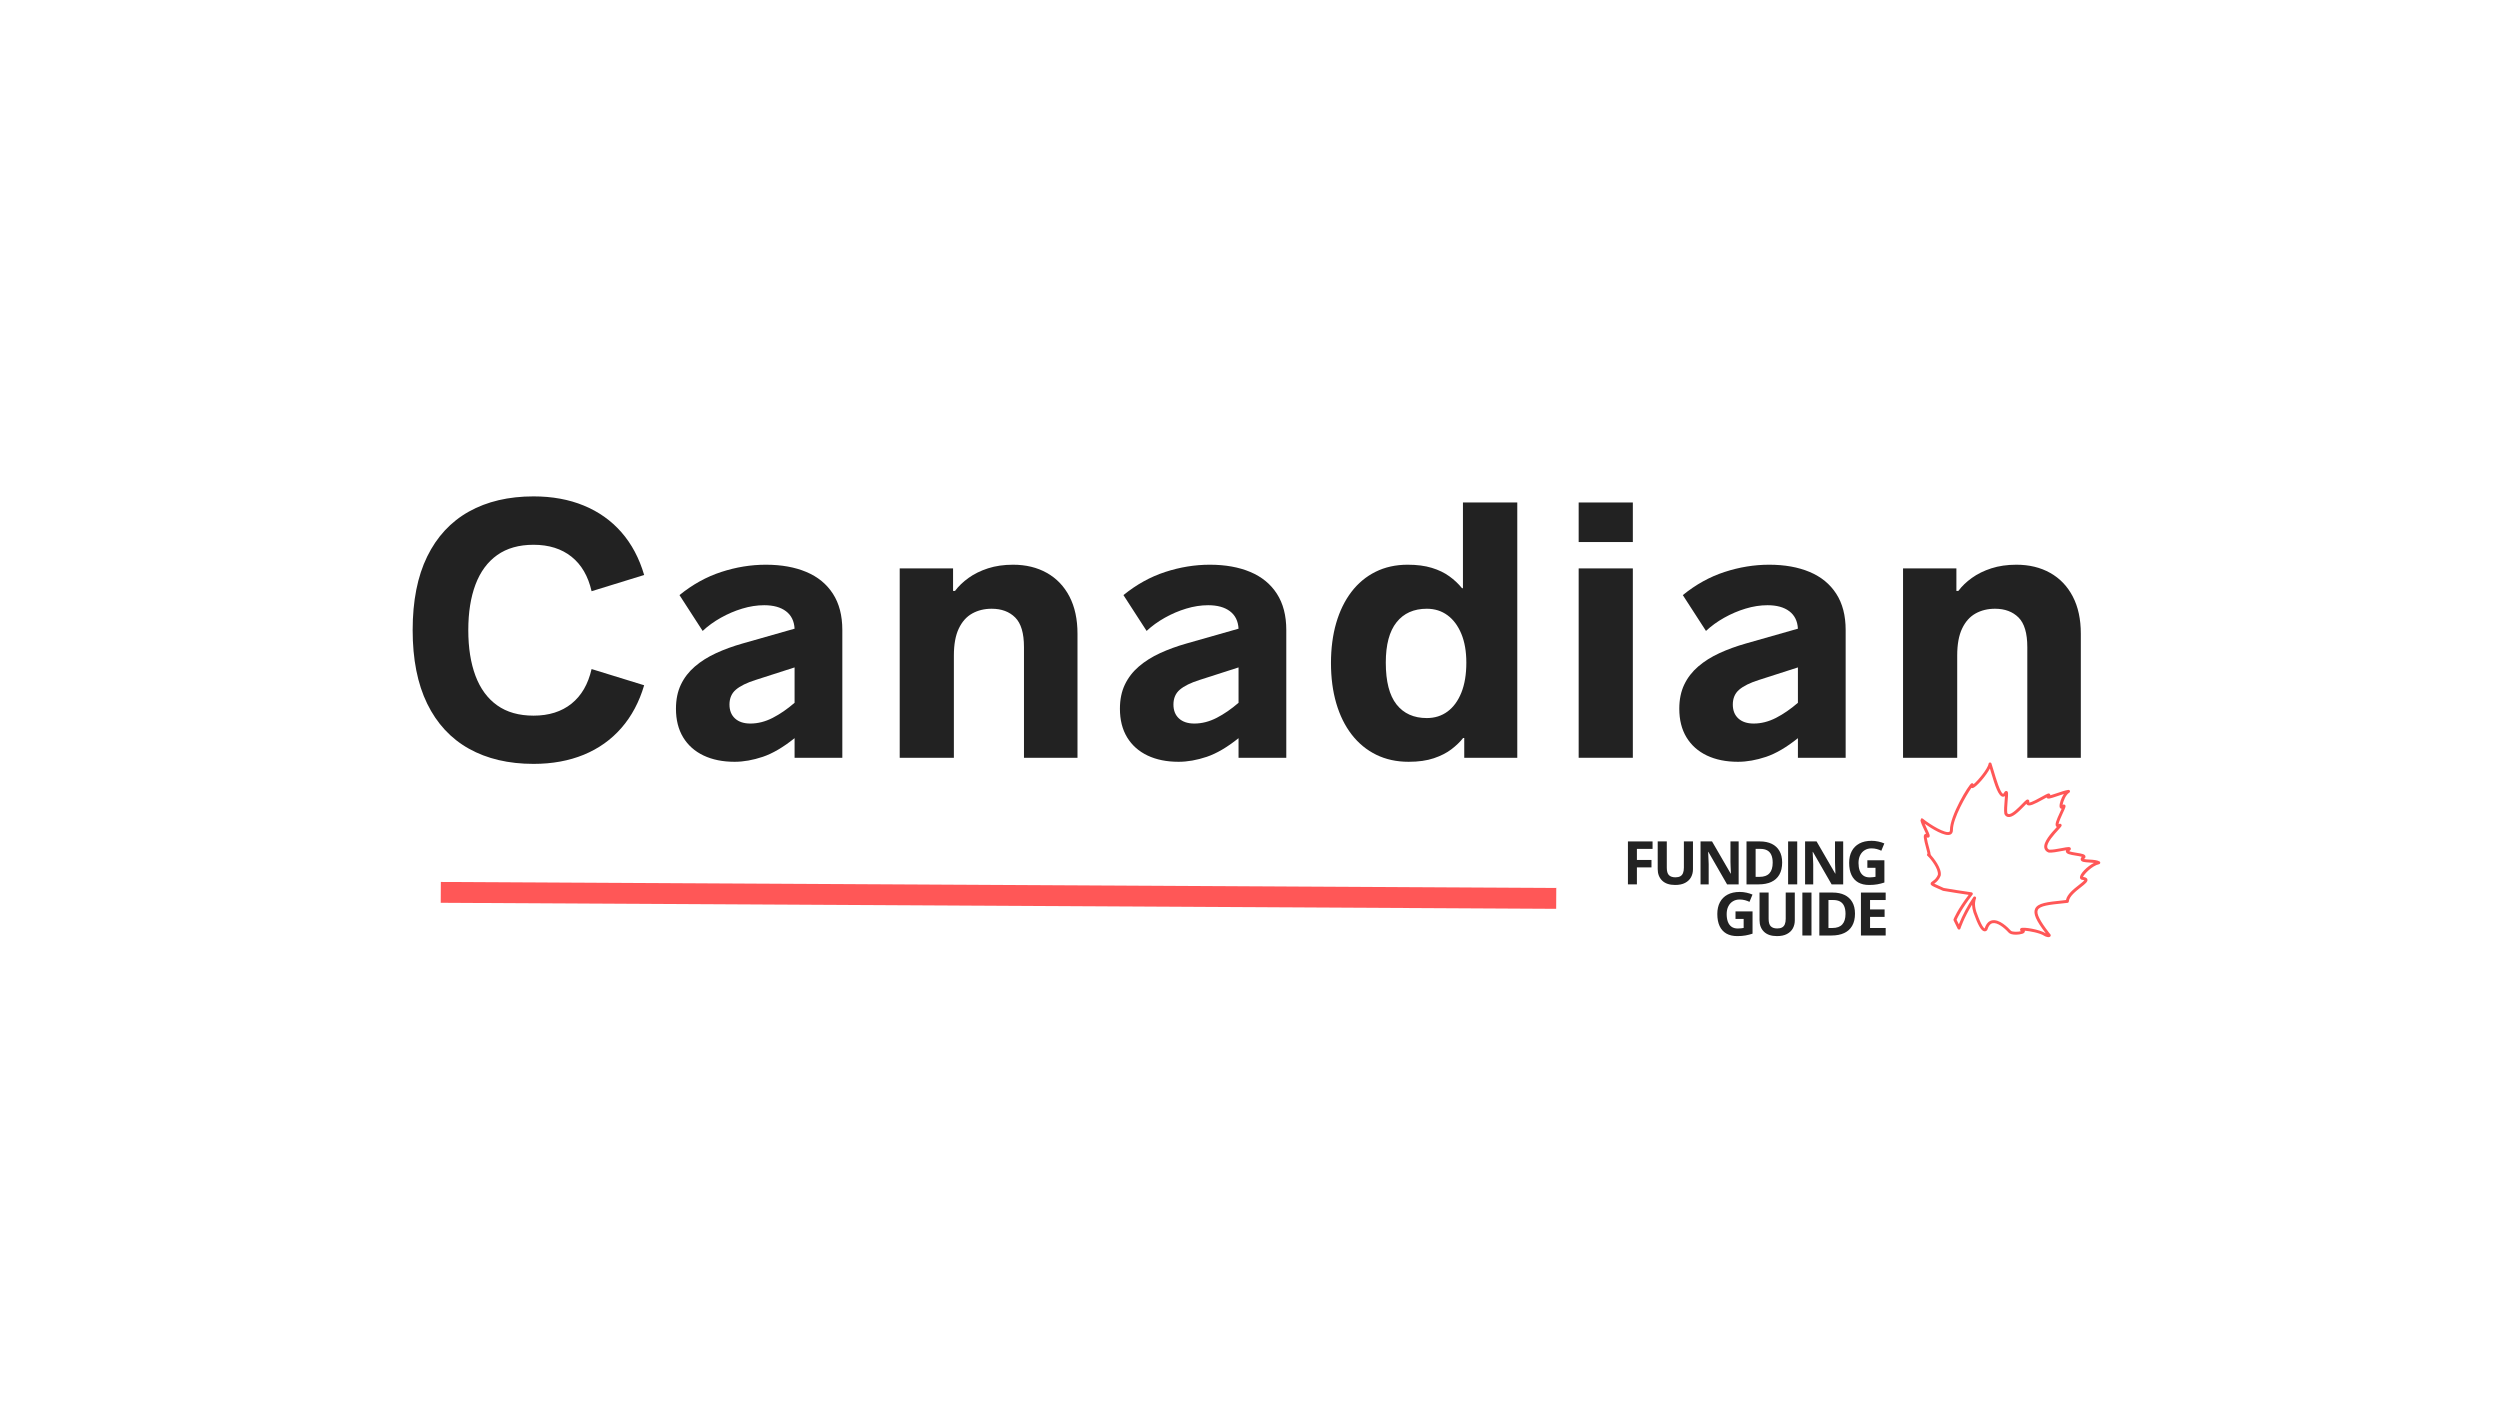
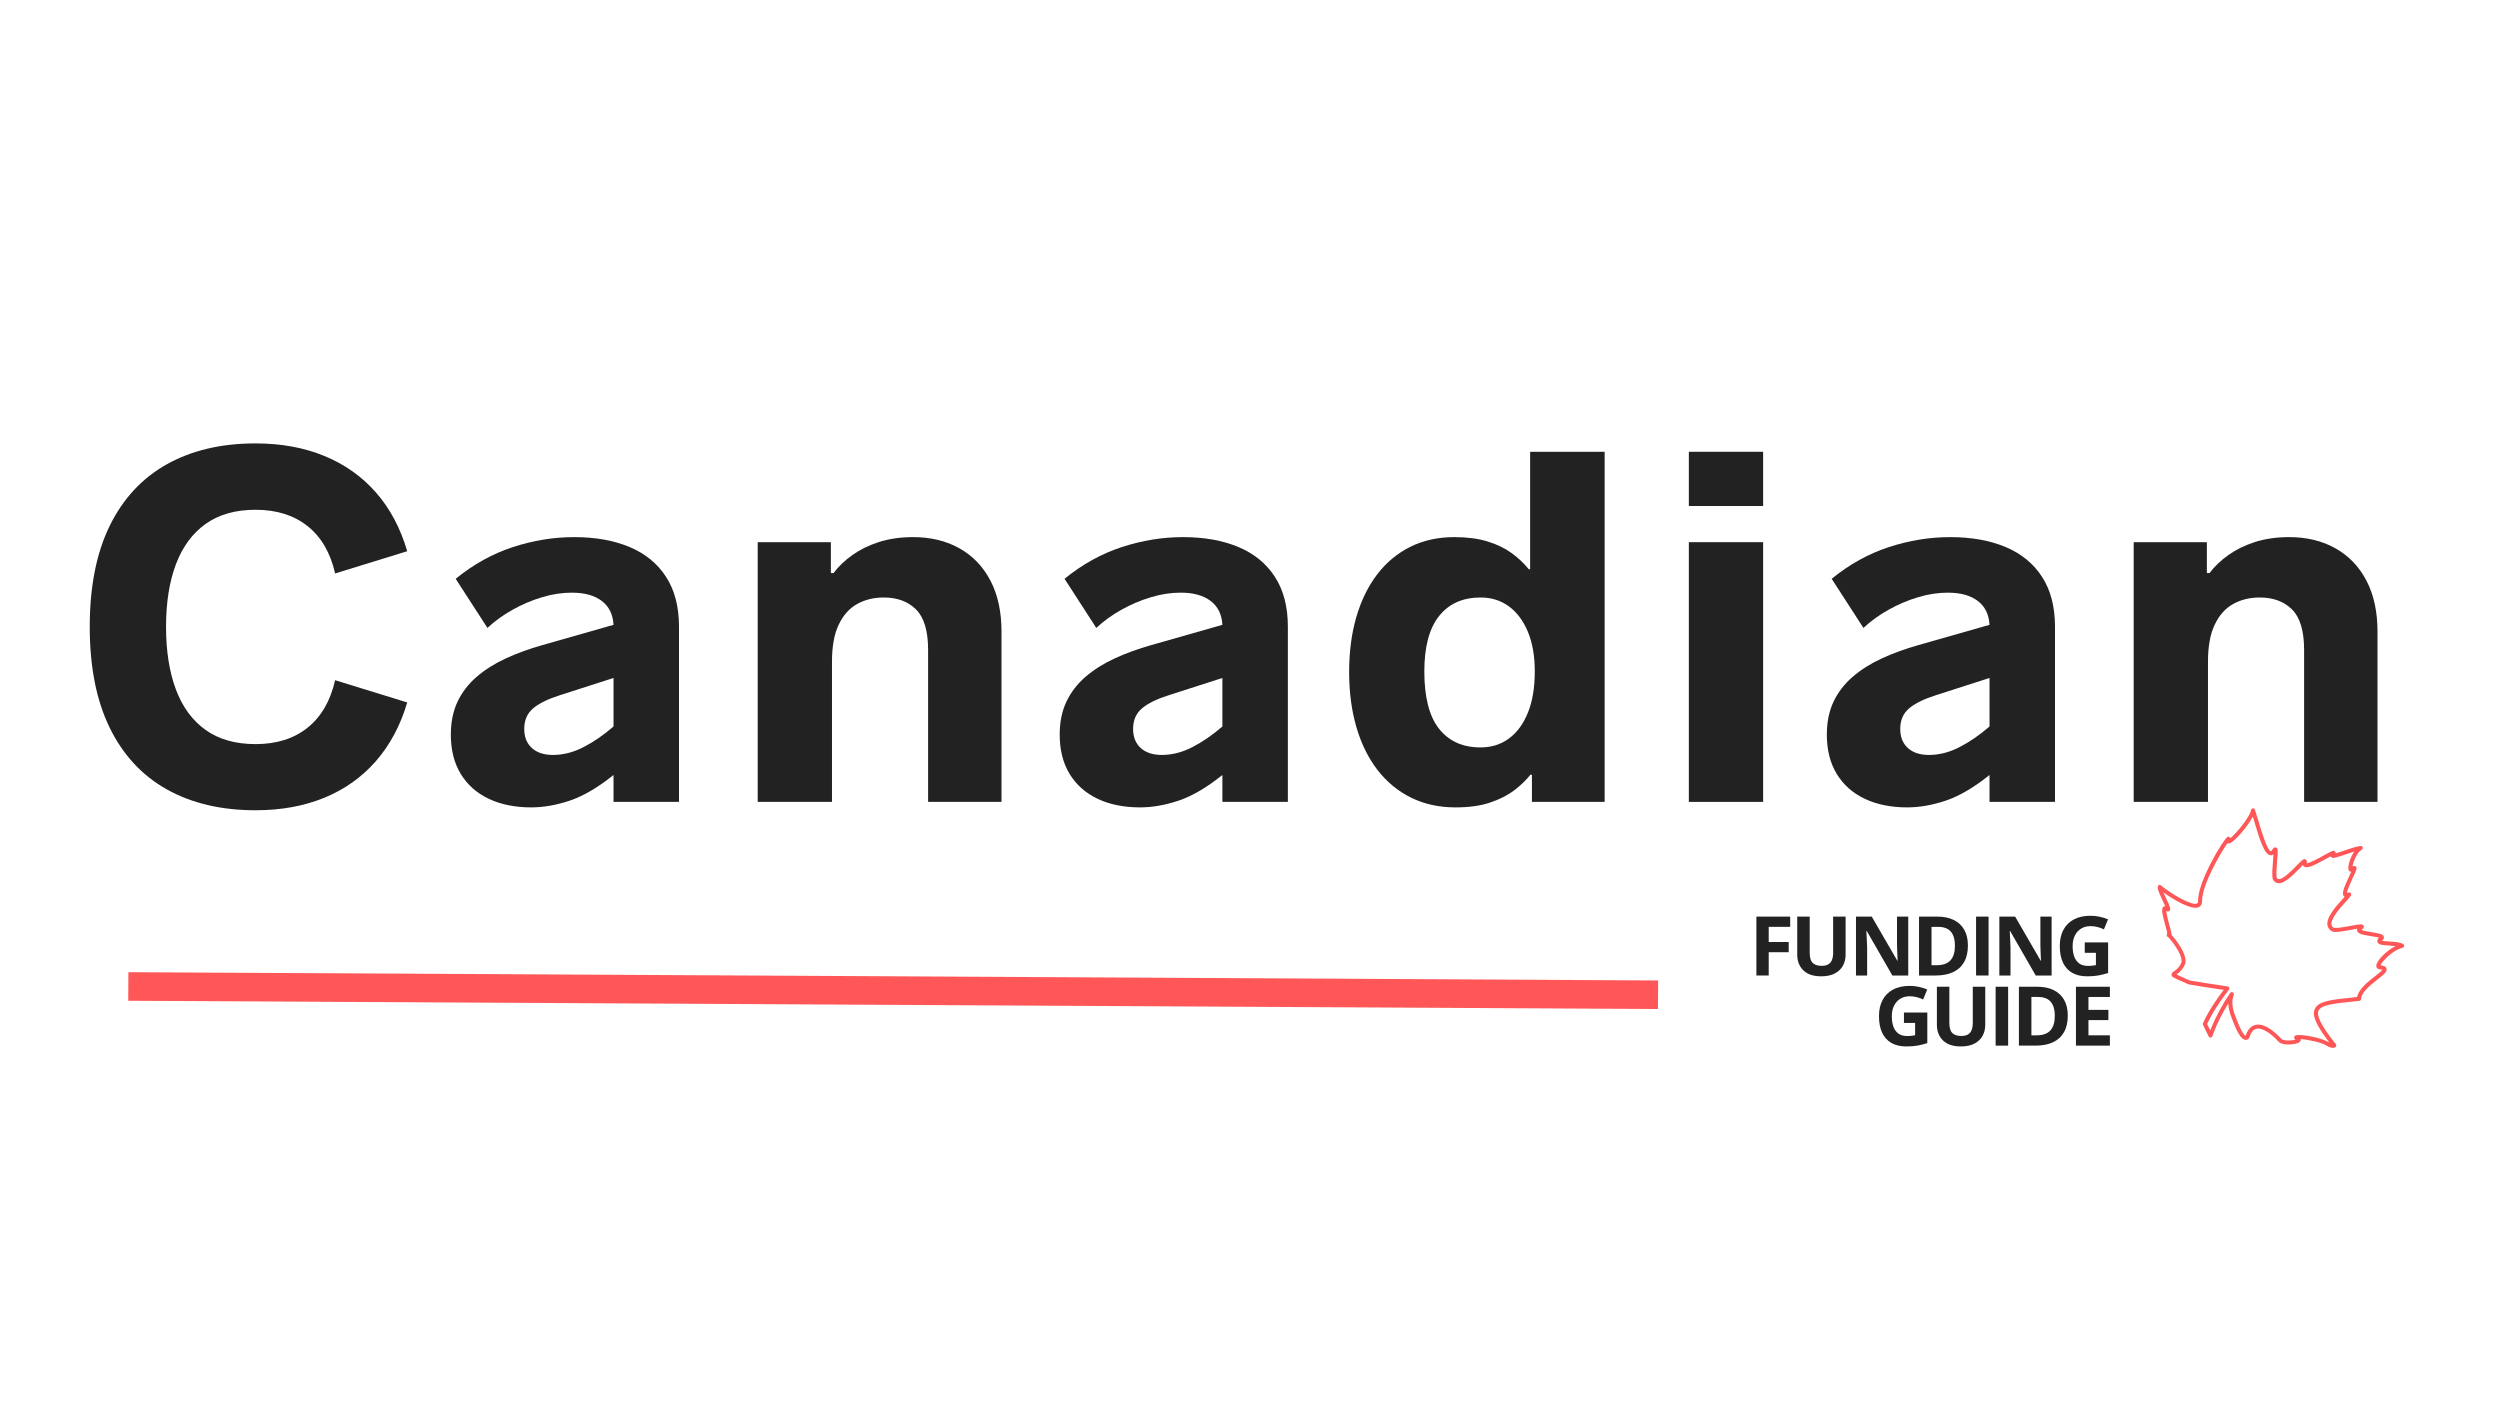
- <svg xmlns="http://www.w3.org/2000/svg" width="1920" zoomAndPan="magnify" viewBox="0 0 1440 810" height="1080" preserveAspectRatio="xMidYMid meet" version="1.0">
+ <svg xmlns="http://www.w3.org/2000/svg" width="1920" zoomAndPan="magnify" viewBox="200 220 1050 350" height="1080" preserveAspectRatio="xMidYMid meet" version="1.0">
  <defs>
    <g />
    <clipPath id="c818976c25">
      <rect x="0" width="158" y="0" height="51" />
    </clipPath>
    <clipPath id="928079b90f">
      <rect x="0" width="108" y="0" height="50" />
    </clipPath>
    <clipPath id="63e7153024">
      <path d="M 1106 439 L 1210 439 L 1210 540 L 1106 540 Z M 1106 439 " clip-rule="nonzero" />
    </clipPath>
    <clipPath id="34298b0860">
      <path d="M 1188.008 557.191 L 1088.586 521.16 L 1121.805 429.492 L 1221.227 465.527 Z M 1188.008 557.191 " clip-rule="nonzero" />
    </clipPath>
    <clipPath id="465a09f28f">
      <path d="M 1188.008 557.191 L 1088.586 521.16 L 1121.805 429.492 L 1221.227 465.527 Z M 1188.008 557.191 " clip-rule="nonzero" />
    </clipPath>
    <clipPath id="333ab6ad9e">
      <path d="M 1110 491 L 1112 491 L 1112 494 L 1110 494 Z M 1110 491 " clip-rule="nonzero" />
    </clipPath>
    <clipPath id="3741b1f08b">
      <path d="M 1188.008 557.191 L 1088.586 521.16 L 1121.805 429.492 L 1221.227 465.527 Z M 1188.008 557.191 " clip-rule="nonzero" />
    </clipPath>
    <clipPath id="31cfee0a4f">
      <path d="M 1188.008 557.191 L 1088.586 521.16 L 1121.805 429.492 L 1221.227 465.527 Z M 1188.008 557.191 " clip-rule="nonzero" />
    </clipPath>
    <clipPath id="1d0661c349">
      <rect x="0" width="994" y="0" height="229" />
    </clipPath>
  </defs>
  <g transform="matrix(1, 0, 0, 1, 932, 471)">
    <g clip-path="url(#c818976c25)">
      <g fill="#222222" fill-opacity="1">
        <g transform="translate(2.578061, 38.39806)">
          <g>
            <path d="M 8.281 0 L 3.109 0 L 3.109 -24.734 L 17.297 -24.734 L 17.297 -20.438 L 8.281 -20.438 L 8.281 -14.062 L 16.672 -14.062 L 16.672 -9.781 L 8.281 -9.781 Z M 8.281 0 " />
          </g>
        </g>
      </g>
      <g fill="#222222" fill-opacity="1">
        <g transform="translate(19.90219, 38.39806)">
          <g>
            <path d="M 23.25 -24.734 L 23.25 -8.734 C 23.25 -7.023 22.875 -5.484 22.125 -4.109 C 21.375 -2.742 20.238 -1.66 18.719 -0.859 C 17.207 -0.055 15.301 0.344 13 0.344 C 9.727 0.344 7.234 -0.488 5.516 -2.156 C 3.797 -3.832 2.938 -6.047 2.938 -8.797 L 2.938 -24.734 L 8.172 -24.734 L 8.172 -9.594 C 8.172 -7.551 8.586 -6.117 9.422 -5.297 C 10.254 -4.473 11.488 -4.062 13.125 -4.062 C 14.281 -4.062 15.211 -4.258 15.922 -4.656 C 16.641 -5.051 17.164 -5.66 17.5 -6.484 C 17.844 -7.305 18.016 -8.352 18.016 -9.625 L 18.016 -24.734 Z M 23.25 -24.734 " />
          </g>
        </g>
      </g>
      <g fill="#222222" fill-opacity="1">
        <g transform="translate(44.40206, 38.39806)">
          <g>
            <path d="M 25.062 0 L 18.391 0 L 7.625 -18.719 L 7.484 -18.719 C 7.523 -17.938 7.562 -17.148 7.594 -16.359 C 7.633 -15.566 7.672 -14.781 7.703 -14 C 7.734 -13.219 7.766 -12.43 7.797 -11.641 L 7.797 0 L 3.109 0 L 3.109 -24.734 L 9.734 -24.734 L 20.469 -6.203 L 20.594 -6.203 C 20.57 -6.973 20.539 -7.734 20.5 -8.484 C 20.469 -9.242 20.438 -10 20.406 -10.75 C 20.383 -11.508 20.363 -12.27 20.344 -13.031 L 20.344 -24.734 L 25.062 -24.734 Z M 25.062 0 " />
          </g>
        </g>
      </g>
      <g fill="#222222" fill-opacity="1">
        <g transform="translate(70.88202, 38.39806)">
          <g>
            <path d="M 23.641 -12.609 C 23.641 -9.816 23.102 -7.488 22.031 -5.625 C 20.969 -3.758 19.426 -2.352 17.406 -1.406 C 15.395 -0.469 12.969 0 10.125 0 L 3.109 0 L 3.109 -24.734 L 10.875 -24.734 C 13.469 -24.734 15.719 -24.273 17.625 -23.359 C 19.539 -22.441 21.02 -21.082 22.062 -19.281 C 23.113 -17.477 23.641 -15.254 23.641 -12.609 Z M 18.188 -12.469 C 18.188 -14.301 17.914 -15.805 17.375 -16.984 C 16.844 -18.16 16.055 -19.031 15.016 -19.594 C 13.973 -20.156 12.688 -20.438 11.156 -20.438 L 8.359 -20.438 L 8.359 -4.328 L 10.609 -4.328 C 13.172 -4.328 15.07 -5.008 16.312 -6.375 C 17.562 -7.738 18.188 -9.77 18.188 -12.469 Z M 18.188 -12.469 " />
          </g>
        </g>
      </g>
      <g fill="#222222" fill-opacity="1">
        <g transform="translate(94.84033, 38.39806)">
          <g>
            <path d="M 3.109 0 L 3.109 -24.734 L 8.359 -24.734 L 8.359 0 Z M 3.109 0 " />
          </g>
        </g>
      </g>
      <g fill="#222222" fill-opacity="1">
        <g transform="translate(104.6164, 38.39806)">
          <g>
            <path d="M 25.062 0 L 18.391 0 L 7.625 -18.719 L 7.484 -18.719 C 7.523 -17.938 7.562 -17.148 7.594 -16.359 C 7.633 -15.566 7.672 -14.781 7.703 -14 C 7.734 -13.219 7.766 -12.43 7.797 -11.641 L 7.797 0 L 3.109 0 L 3.109 -24.734 L 9.734 -24.734 L 20.469 -6.203 L 20.594 -6.203 C 20.57 -6.973 20.539 -7.734 20.5 -8.484 C 20.469 -9.242 20.438 -10 20.406 -10.75 C 20.383 -11.508 20.363 -12.27 20.344 -13.031 L 20.344 -24.734 L 25.062 -24.734 Z M 25.062 0 " />
          </g>
        </g>
      </g>
      <g fill="#222222" fill-opacity="1">
        <g transform="translate(131.0964, 38.39806)">
          <g>
            <path d="M 12.5 -13.891 L 22.312 -13.891 L 22.312 -1.062 C 21.02 -0.633 19.672 -0.289 18.266 -0.031 C 16.867 0.219 15.285 0.344 13.516 0.344 C 11.055 0.344 8.969 -0.141 7.25 -1.109 C 5.539 -2.086 4.238 -3.523 3.344 -5.422 C 2.457 -7.316 2.016 -9.645 2.016 -12.406 C 2.016 -15 2.516 -17.242 3.516 -19.141 C 4.516 -21.035 5.973 -22.5 7.891 -23.531 C 9.816 -24.57 12.164 -25.094 14.938 -25.094 C 16.25 -25.094 17.539 -24.953 18.812 -24.672 C 20.094 -24.391 21.25 -24.023 22.281 -23.578 L 20.547 -19.375 C 19.785 -19.758 18.922 -20.082 17.953 -20.344 C 16.984 -20.602 15.969 -20.734 14.906 -20.734 C 13.383 -20.734 12.062 -20.379 10.938 -19.672 C 9.812 -18.973 8.941 -17.992 8.328 -16.734 C 7.711 -15.484 7.406 -14.004 7.406 -12.297 C 7.406 -10.68 7.625 -9.25 8.062 -8 C 8.508 -6.758 9.207 -5.785 10.156 -5.078 C 11.102 -4.379 12.336 -4.031 13.859 -4.031 C 14.598 -4.031 15.223 -4.066 15.734 -4.141 C 16.254 -4.211 16.738 -4.285 17.188 -4.359 L 17.188 -9.531 L 12.5 -9.531 Z M 12.5 -13.891 " />
          </g>
        </g>
      </g>
    </g>
  </g>
  <g transform="matrix(1, 0, 0, 1, 984, 501)">
    <g clip-path="url(#928079b90f)">
      <g fill="#222222" fill-opacity="1">
        <g transform="translate(3.155508, 37.85078)">
          <g>
            <path d="M 12.5 -13.891 L 22.312 -13.891 L 22.312 -1.062 C 21.02 -0.633 19.672 -0.289 18.266 -0.031 C 16.867 0.219 15.285 0.344 13.516 0.344 C 11.055 0.344 8.969 -0.141 7.25 -1.109 C 5.539 -2.086 4.238 -3.523 3.344 -5.422 C 2.457 -7.316 2.016 -9.645 2.016 -12.406 C 2.016 -15 2.516 -17.242 3.516 -19.141 C 4.516 -21.035 5.973 -22.5 7.891 -23.531 C 9.816 -24.57 12.164 -25.094 14.938 -25.094 C 16.25 -25.094 17.539 -24.953 18.812 -24.672 C 20.094 -24.391 21.25 -24.023 22.281 -23.578 L 20.547 -19.375 C 19.785 -19.758 18.922 -20.082 17.953 -20.344 C 16.984 -20.602 15.969 -20.734 14.906 -20.734 C 13.383 -20.734 12.062 -20.379 10.938 -19.672 C 9.812 -18.973 8.941 -17.992 8.328 -16.734 C 7.711 -15.484 7.406 -14.004 7.406 -12.297 C 7.406 -10.68 7.625 -9.25 8.062 -8 C 8.508 -6.758 9.207 -5.785 10.156 -5.078 C 11.102 -4.379 12.336 -4.031 13.859 -4.031 C 14.598 -4.031 15.223 -4.066 15.734 -4.141 C 16.254 -4.211 16.738 -4.285 17.188 -4.359 L 17.188 -9.531 L 12.5 -9.531 Z M 12.5 -13.891 " />
          </g>
        </g>
      </g>
      <g fill="#222222" fill-opacity="1">
        <g transform="translate(26.55538, 37.85078)">
          <g>
            <path d="M 23.25 -24.734 L 23.25 -8.734 C 23.25 -7.023 22.875 -5.484 22.125 -4.109 C 21.375 -2.742 20.238 -1.66 18.719 -0.859 C 17.207 -0.055 15.301 0.344 13 0.344 C 9.727 0.344 7.234 -0.488 5.516 -2.156 C 3.797 -3.832 2.938 -6.047 2.938 -8.797 L 2.938 -24.734 L 8.172 -24.734 L 8.172 -9.594 C 8.172 -7.551 8.586 -6.117 9.422 -5.297 C 10.254 -4.473 11.488 -4.062 13.125 -4.062 C 14.281 -4.062 15.211 -4.258 15.922 -4.656 C 16.641 -5.051 17.164 -5.66 17.5 -6.484 C 17.844 -7.305 18.016 -8.352 18.016 -9.625 L 18.016 -24.734 Z M 23.25 -24.734 " />
          </g>
        </g>
      </g>
      <g fill="#222222" fill-opacity="1">
        <g transform="translate(51.0553, 37.85078)">
          <g>
            <path d="M 3.109 0 L 3.109 -24.734 L 8.359 -24.734 L 8.359 0 Z M 3.109 0 " />
          </g>
        </g>
      </g>
      <g fill="#222222" fill-opacity="1">
        <g transform="translate(60.83139, 37.85078)">
          <g>
            <path d="M 23.641 -12.609 C 23.641 -9.816 23.102 -7.488 22.031 -5.625 C 20.969 -3.758 19.426 -2.352 17.406 -1.406 C 15.395 -0.469 12.969 0 10.125 0 L 3.109 0 L 3.109 -24.734 L 10.875 -24.734 C 13.469 -24.734 15.719 -24.273 17.625 -23.359 C 19.539 -22.441 21.02 -21.082 22.062 -19.281 C 23.113 -17.477 23.641 -15.254 23.641 -12.609 Z M 18.188 -12.469 C 18.188 -14.301 17.914 -15.805 17.375 -16.984 C 16.844 -18.16 16.055 -19.031 15.016 -19.594 C 13.973 -20.156 12.688 -20.438 11.156 -20.438 L 8.359 -20.438 L 8.359 -4.328 L 10.609 -4.328 C 13.172 -4.328 15.07 -5.008 16.312 -6.375 C 17.562 -7.738 18.188 -9.77 18.188 -12.469 Z M 18.188 -12.469 " />
          </g>
        </g>
      </g>
      <g fill="#222222" fill-opacity="1">
        <g transform="translate(84.78975, 37.85078)">
          <g>
            <path d="M 17.359 0 L 3.109 0 L 3.109 -24.734 L 17.359 -24.734 L 17.359 -20.438 L 8.359 -20.438 L 8.359 -15.016 L 16.734 -15.016 L 16.734 -10.719 L 8.359 -10.719 L 8.359 -4.328 L 17.359 -4.328 Z M 17.359 0 " />
          </g>
        </g>
      </g>
    </g>
  </g>
  <path stroke-linecap="butt" transform="matrix(0.749989, 0.0040603, -0.0040603, 0.749989, 253.9266, 508.0072)" fill="none" stroke-linejoin="miter" d="M 0.001 8.001 L 856.664 7.999 " stroke="#ff5757" stroke-width="16" stroke-opacity="1" stroke-miterlimit="4" />
  <g clip-path="url(#63e7153024)">
    <g clip-path="url(#34298b0860)">
      <g clip-path="url(#465a09f28f)">
        <path fill="#ff5757" d="M 1191.773 455.023 C 1192.113 455.148 1192.297 455.391 1192.328 455.754 C 1192.359 456.113 1192.219 456.387 1191.906 456.57 C 1189.828 457.754 1188.309 461.828 1188.039 463.66 C 1188.219 463.496 1188.434 463.402 1188.68 463.387 C 1188.922 463.371 1189.148 463.434 1189.352 463.57 C 1190.164 464.172 1189.746 465.078 1188.148 468.445 C 1187.391 470.113 1185.816 473.488 1185.719 474.73 L 1185.824 474.68 C 1186.504 474.363 1186.996 474.422 1187.309 474.844 C 1187.824 475.551 1187.402 476.004 1185.605 477.996 C 1183.352 480.449 1178.66 485.543 1179.234 488.141 C 1179.309 488.441 1179.449 488.703 1179.66 488.926 C 1179.871 489.152 1180.121 489.312 1180.414 489.402 C 1182.059 489.535 1185.051 488.965 1187.5 488.512 C 1191.207 487.816 1192.336 487.609 1192.734 488.543 C 1193.074 489.32 1192.297 489.895 1192.043 490.086 C 1191.957 490.148 1191.891 490.203 1191.84 490.25 C 1192.57 490.641 1194.762 490.992 1196.129 491.211 C 1199.328 491.723 1200.879 492.02 1201.195 493.109 C 1201.266 493.375 1201.254 493.641 1201.16 493.902 C 1201.066 494.16 1200.906 494.371 1200.68 494.531 C 1200.562 494.641 1200.469 494.727 1200.402 494.801 C 1201.426 494.98 1202.453 495.082 1203.492 495.105 C 1205.695 495.242 1207.98 495.383 1209.301 496.176 C 1209.465 496.262 1209.586 496.391 1209.668 496.555 C 1209.746 496.723 1209.77 496.895 1209.738 497.078 C 1209.707 497.25 1209.633 497.398 1209.512 497.527 C 1209.391 497.652 1209.246 497.734 1209.074 497.773 C 1205.023 498.637 1200.332 503.621 1199.812 505.121 C 1200.895 505.238 1202.043 505.512 1202.332 506.473 C 1202.73 507.812 1201.156 509.047 1198.543 511.094 C 1195.699 513.324 1191.801 516.387 1191.645 519.246 C 1191.633 519.457 1191.555 519.637 1191.41 519.789 C 1191.266 519.941 1191.086 520.027 1190.879 520.051 L 1188.48 520.309 C 1180.551 521.125 1174.82 521.715 1173.766 524.184 C 1172.855 526.266 1174.926 530.398 1180.469 537.516 C 1181.512 538.418 1181.262 539.062 1181.012 539.363 C 1180.227 540.344 1177.906 539.398 1177.395 538.988 C 1174.945 537.363 1169.09 536.316 1166.289 536.09 C 1166.32 536.207 1166.332 536.324 1166.328 536.441 C 1166.277 537.355 1165.238 537.738 1164.906 537.84 C 1163.234 538.426 1158.523 538.906 1156.973 537.184 C 1154.395 534.309 1150.418 531.172 1147.711 531.773 C 1146.379 532.074 1145.379 533.32 1144.734 535.48 C 1144.695 535.602 1144.633 535.707 1144.547 535.801 C 1144.348 536.051 1144.098 536.23 1143.797 536.344 C 1143.496 536.453 1143.191 536.477 1142.875 536.418 C 1141.141 536.082 1139.328 532.93 1136.812 525.883 L 1136.703 525.566 C 1136.234 524.113 1135.961 522.625 1135.887 521.102 C 1131.066 529.016 1129.242 534.762 1129.219 534.828 C 1129.172 535 1129.082 535.141 1128.945 535.254 C 1128.809 535.371 1128.656 535.434 1128.477 535.453 C 1128.301 535.469 1128.137 535.434 1127.98 535.348 C 1127.828 535.262 1127.711 535.137 1127.633 534.98 L 1125.285 530.184 C 1125.172 529.961 1125.16 529.73 1125.254 529.496 C 1125.336 529.266 1127.387 524.07 1133.949 515.438 L 1131.809 515.121 C 1129.109 514.703 1125 514.129 1119.234 513.125 C 1119.16 513.113 1119.094 513.09 1119.027 513.051 C 1117.902 512.543 1116.949 512.117 1116.148 511.766 C 1112.816 510.281 1112.121 509.973 1112.039 509.105 C 1111.973 508.395 1112.527 508.012 1113.109 507.605 C 1114.535 506.695 1115.566 505.461 1116.211 503.898 C 1116.742 500.535 1112.098 494.785 1110.41 493.02 C 1110.27 492.867 1110.191 492.691 1110.18 492.484 C 1110.164 492.281 1110.219 492.094 1110.34 491.926 C 1110.219 491.242 1109.84 489.848 1109.523 488.684 C 1107.988 483.035 1107.668 481.172 1108.691 480.473 C 1108.902 480.324 1109.137 480.258 1109.395 480.27 C 1109.133 479.613 1108.773 478.875 1108.441 478.234 C 1107.492 476.199 1106.383 473.906 1106.117 472.32 C 1106.09 472.145 1106.113 471.977 1106.191 471.816 C 1106.266 471.656 1106.379 471.531 1106.535 471.441 C 1106.688 471.352 1106.852 471.316 1107.031 471.328 C 1107.207 471.344 1107.363 471.406 1107.504 471.516 C 1112.137 475.312 1120.578 480.199 1122.773 479.141 C 1122.895 479.082 1123.184 478.938 1123.172 478.156 C 1123.043 469.945 1133.98 451.91 1135.57 451.191 C 1135.926 451.035 1136.246 451.086 1136.539 451.34 C 1136.652 451.445 1136.734 451.574 1136.781 451.727 C 1139.199 449.719 1144.992 442.828 1145.418 439.926 C 1145.445 439.727 1145.531 439.562 1145.676 439.426 C 1145.82 439.289 1145.988 439.211 1146.188 439.191 C 1146.383 439.176 1146.566 439.219 1146.73 439.328 C 1146.898 439.438 1147.012 439.586 1147.074 439.773 C 1147.461 440.902 1147.902 442.391 1148.41 444.113 C 1149.551 447.988 1152.227 457.055 1153.801 457.223 C 1153.836 457.238 1154.07 457.117 1154.387 456.535 C 1154.547 456.25 1155.02 455.383 1155.844 455.633 C 1156.859 455.938 1156.75 457.035 1156.406 461.152 C 1156.203 463.629 1155.953 466.691 1156.191 468.301 C 1156.328 468.637 1156.57 468.836 1156.926 468.906 C 1158.789 469.203 1162.668 465.211 1164.75 463.07 C 1166.906 460.852 1167.559 460.184 1168.383 460.645 C 1168.703 460.82 1169.039 461.219 1168.816 462.09 C 1168.793 462.145 1168.773 462.195 1168.758 462.25 C 1169.973 462.312 1174.27 459.922 1176.148 458.871 C 1179.453 457.031 1180.145 456.645 1180.77 457.395 C 1180.941 457.594 1181.012 457.824 1180.98 458.086 C 1181.957 457.816 1183.379 457.332 1184.516 456.945 C 1186.867 456.145 1189.539 455.242 1191.332 454.98 C 1191.48 454.953 1191.629 454.969 1191.773 455.023 Z M 1187.156 465.797 L 1187.121 465.785 C 1186.859 465.664 1186.656 465.477 1186.508 465.23 C 1186.359 464.984 1186.293 464.715 1186.305 464.43 C 1186.199 462.906 1187.195 459.68 1188.777 457.355 C 1187.59 457.715 1186.301 458.148 1185.09 458.562 C 1180.707 460.055 1179.531 460.406 1178.926 459.527 C 1178.891 459.477 1178.859 459.422 1178.832 459.363 C 1178.262 459.664 1177.594 460.043 1177.008 460.359 C 1171.562 463.395 1168.914 464.59 1167.637 463.609 C 1167.434 463.453 1167.281 463.258 1167.184 463.02 C 1166.805 463.402 1166.363 463.852 1165.969 464.273 C 1162.504 467.84 1159.18 471.008 1156.652 470.605 C 1156.184 470.523 1155.766 470.336 1155.395 470.035 C 1155.027 469.738 1154.75 469.367 1154.574 468.926 C 1154.539 468.852 1154.512 468.777 1154.5 468.695 C 1154.195 466.895 1154.449 463.766 1154.68 460.984 C 1154.742 460.195 1154.812 459.309 1154.863 458.555 C 1154.488 458.832 1154.07 458.949 1153.609 458.906 C 1151.102 458.637 1149.188 452.797 1146.758 444.59 C 1146.559 443.902 1146.367 443.254 1146.184 442.652 C 1143.941 447 1138.395 453.262 1136.48 453.875 C 1136.152 454.004 1135.828 453.988 1135.512 453.828 C 1132.641 457.957 1124.785 471.355 1124.883 478.125 C 1124.883 479.668 1124.145 480.371 1123.512 480.676 C 1120.398 482.18 1112.645 477.336 1108.609 474.477 C 1109.023 475.465 1109.555 476.543 1109.98 477.48 C 1111.406 480.48 1111.938 481.605 1111.129 482.281 C 1110.93 482.426 1110.707 482.504 1110.461 482.508 C 1110.215 482.516 1109.988 482.449 1109.785 482.309 C 1110.109 484.316 1110.562 486.297 1111.145 488.246 C 1111.75 490.488 1112.066 491.652 1112.059 492.332 C 1113.598 494.066 1118.629 500.129 1117.855 504.316 C 1117.84 504.375 1117.82 504.43 1117.797 504.484 C 1117.043 506.367 1115.824 507.863 1114.137 508.98 C 1114.719 509.273 1115.691 509.715 1116.832 510.215 C 1117.609 510.566 1118.531 510.973 1119.621 511.469 C 1125.312 512.457 1129.359 513.043 1132.047 513.438 C 1133.605 513.664 1134.762 513.859 1135.641 513.988 C 1135.789 514.016 1135.918 514.074 1136.035 514.172 C 1136.152 514.266 1136.234 514.383 1136.289 514.523 C 1136.344 514.664 1136.359 514.809 1136.336 514.957 C 1136.312 515.105 1136.258 515.238 1136.164 515.355 C 1130.066 523.184 1127.566 528.445 1126.988 529.789 L 1128.289 532.418 C 1130.512 526.887 1133.305 521.66 1136.664 516.738 C 1136.785 516.559 1136.953 516.445 1137.16 516.391 C 1137.371 516.336 1137.574 516.359 1137.766 516.457 C 1137.961 516.555 1138.094 516.707 1138.172 516.91 C 1138.25 517.109 1138.254 517.312 1138.176 517.52 C 1137.832 518.469 1136.992 520.676 1138.332 525.051 L 1138.434 525.336 C 1141.441 533.809 1142.828 534.676 1143.164 534.758 C 1144.008 532.117 1145.41 530.559 1147.324 530.133 C 1151.621 529.164 1156.77 534.426 1158.242 536.066 C 1158.973 536.895 1162.48 536.809 1164.043 536.363 C 1163.73 536.16 1163.562 535.867 1163.539 535.492 C 1163.527 535.086 1163.703 534.789 1164.062 534.602 C 1165.48 533.797 1174.922 535.336 1178.367 537.594 C 1172.75 530.238 1171.008 526.246 1172.195 523.523 C 1173.648 520.105 1179.16 519.562 1188.305 518.617 L 1190.012 518.398 C 1190.66 515.059 1194.43 512.109 1197.477 509.727 C 1198.648 508.812 1200.199 507.594 1200.586 506.992 C 1200.211 506.875 1199.824 506.809 1199.43 506.785 C 1199.25 506.785 1199.078 506.75 1198.91 506.684 C 1198.746 506.617 1198.598 506.52 1198.469 506.398 C 1198.34 506.273 1198.238 506.129 1198.164 505.969 C 1198.09 505.805 1198.047 505.633 1198.039 505.453 C 1197.914 503.426 1202.094 499.074 1206.121 497.035 C 1205.234 496.922 1204.258 496.863 1203.387 496.809 C 1200.703 496.645 1198.934 496.531 1198.527 495.332 C 1198.27 494.59 1198.754 493.926 1199.148 493.52 C 1198.039 493.238 1196.922 493.02 1195.789 492.867 C 1192.293 492.312 1190.297 491.93 1189.973 490.59 C 1189.898 490.305 1189.918 490.023 1190.031 489.75 C 1189.332 489.867 1188.496 490.023 1187.754 490.164 C 1185.012 490.68 1181.91 491.27 1180.094 491.086 C 1180.016 491.066 1179.938 491.039 1179.863 491 C 1179.289 490.809 1178.793 490.484 1178.383 490.035 C 1177.969 489.586 1177.695 489.066 1177.551 488.473 C 1176.789 485 1181.512 479.867 1184.336 476.805 L 1184.754 476.348 C 1184.645 476.285 1184.543 476.207 1184.453 476.121 C 1183.395 475.059 1184.363 472.621 1186.66 467.695 C 1186.941 467.094 1187.25 466.426 1187.508 465.84 C 1187.387 465.844 1187.273 465.832 1187.156 465.797 Z M 1187.156 465.797 " fill-opacity="1" fill-rule="nonzero" />
      </g>
    </g>
  </g>
  <g clip-path="url(#333ab6ad9e)">
    <g clip-path="url(#3741b1f08b)">
      <g clip-path="url(#31cfee0a4f)">
        <path fill="#ff5757" d="M 1111.164 491.512 C 1111.234 491.527 1111.297 491.551 1111.359 491.582 C 1111.492 491.676 1111.605 491.793 1111.699 491.926 C 1111.824 492.09 1111.883 492.277 1111.871 492.488 C 1111.859 492.695 1111.781 492.879 1111.637 493.027 C 1111.5 493.184 1111.328 493.277 1111.125 493.309 C 1110.922 493.34 1110.73 493.305 1110.555 493.199 C 1110.43 493.121 1110.32 493.023 1110.227 492.906 C 1110.105 492.77 1110.035 492.609 1110.016 492.43 C 1109.992 492.281 1110.012 492.137 1110.066 491.992 C 1110.121 491.852 1110.207 491.734 1110.328 491.641 C 1110.445 491.547 1110.578 491.488 1110.73 491.465 C 1110.879 491.441 1111.023 491.457 1111.164 491.512 Z M 1111.164 491.512 " fill-opacity="1" fill-rule="nonzero" />
      </g>
    </g>
  </g>
  <g transform="matrix(1, 0, 0, 1, 227, 251)">
    <g clip-path="url(#1d0661c349)">
      <g fill="#222222" fill-opacity="1">
        <g transform="translate(2.080399, 185.4798)">
          <g>
            <path d="M 78.25 3.516 C 63.863 3.516 51.453 0.598 41.016 -5.234 C 30.586 -11.066 22.578 -19.707 16.984 -31.156 C 11.398 -42.613 8.609 -56.734 8.609 -73.516 C 8.609 -90.367 11.398 -104.504 16.984 -115.922 C 22.578 -127.348 30.586 -135.977 41.016 -141.812 C 51.453 -147.645 63.863 -150.562 78.25 -150.562 C 88.988 -150.562 98.629 -148.801 107.172 -145.281 C 115.723 -141.77 122.945 -136.648 128.844 -129.922 C 134.738 -123.191 139.109 -114.977 141.953 -105.281 L 111.672 -95.938 C 109.691 -104.633 105.832 -111.266 100.094 -115.828 C 94.352 -120.398 87.07 -122.688 78.25 -122.688 C 69.852 -122.688 62.875 -120.711 57.312 -116.766 C 51.758 -112.816 47.594 -107.164 44.812 -99.812 C 42.039 -92.469 40.656 -83.703 40.656 -73.516 C 40.656 -63.336 42.039 -54.555 44.812 -47.172 C 47.594 -39.797 51.758 -34.133 57.312 -30.188 C 62.875 -26.238 69.852 -24.266 78.25 -24.266 C 87.07 -24.266 94.352 -26.562 100.094 -31.156 C 105.832 -35.758 109.691 -42.41 111.672 -51.109 L 141.953 -41.766 C 139.109 -32.129 134.738 -23.93 128.844 -17.172 C 122.945 -10.41 115.723 -5.27 107.172 -1.75 C 98.629 1.758 88.988 3.516 78.25 3.516 Z M 78.25 3.516 " />
          </g>
        </g>
      </g>
      <g fill="#222222" fill-opacity="1">
        <g transform="translate(157.0706, 185.4798)">
          <g>
            <path d="M 57.047 -111.203 C 65.992 -111.203 73.77 -109.812 80.375 -107.031 C 86.977 -104.258 92.082 -100.078 95.688 -94.484 C 99.301 -88.898 101.109 -81.941 101.109 -73.609 L 101.109 0 L 73.609 0 L 73.609 -11.297 C 67.066 -6.047 60.957 -2.461 55.281 -0.547 C 49.602 1.359 44.203 2.312 39.078 2.312 C 32.223 2.312 26.266 1.109 21.203 -1.297 C 16.141 -3.703 12.219 -7.188 9.438 -11.75 C 6.664 -16.32 5.281 -21.82 5.281 -28.25 C 5.281 -33.551 6.234 -38.191 8.141 -42.172 C 10.055 -46.16 12.742 -49.633 16.203 -52.594 C 19.66 -55.562 23.734 -58.125 28.422 -60.281 C 33.117 -62.438 38.211 -64.289 43.703 -65.844 L 73.609 -74.359 C 73.367 -78.742 71.719 -82.094 68.656 -84.406 C 65.602 -86.719 61.422 -87.875 56.109 -87.875 C 51.973 -87.875 47.758 -87.223 43.469 -85.922 C 39.188 -84.629 35.066 -82.867 31.109 -80.641 C 27.16 -78.422 23.676 -75.895 20.656 -73.062 L 7.312 -93.703 C 14.844 -99.816 22.867 -104.258 31.391 -107.031 C 39.91 -109.812 48.461 -111.203 57.047 -111.203 Z M 48.156 -19.719 C 52.469 -19.719 56.754 -20.812 61.016 -23 C 65.273 -25.195 69.473 -28.086 73.609 -31.672 L 73.609 -52.047 L 51.109 -44.812 C 46.047 -43.207 42.281 -41.352 39.812 -39.25 C 37.344 -37.156 36.109 -34.289 36.109 -30.656 C 36.109 -27.258 37.172 -24.586 39.297 -22.641 C 41.43 -20.691 44.383 -19.719 48.156 -19.719 Z M 48.156 -19.719 " />
          </g>
        </g>
      </g>
      <g fill="#222222" fill-opacity="1">
        <g transform="translate(277.3394, 185.4798)">
          <g>
            <path d="M 13.891 0 L 13.891 -109.078 L 44.625 -109.078 L 44.625 -96.109 L 45.75 -96.109 C 47.781 -98.828 50.383 -101.328 53.562 -103.609 C 56.75 -105.898 60.484 -107.738 64.766 -109.125 C 69.055 -110.508 73.859 -111.203 79.172 -111.203 C 86.578 -111.203 93.07 -109.629 98.656 -106.484 C 104.25 -103.336 108.586 -98.801 111.672 -92.875 C 114.754 -86.945 116.297 -79.816 116.297 -71.484 L 116.297 0 L 85.469 0 L 85.469 -63.797 C 85.469 -71.766 83.785 -77.43 80.422 -80.797 C 77.055 -84.16 72.535 -85.844 66.859 -85.844 C 62.66 -85.844 58.926 -84.93 55.656 -83.109 C 52.383 -81.285 49.805 -78.395 47.922 -74.438 C 46.035 -70.488 45.094 -65.305 45.094 -58.891 L 45.094 0 Z M 13.891 0 " />
          </g>
        </g>
      </g>
      <g fill="#222222" fill-opacity="1">
        <g transform="translate(412.793, 185.4798)">
          <g>
            <path d="M 57.047 -111.203 C 65.992 -111.203 73.77 -109.812 80.375 -107.031 C 86.977 -104.258 92.082 -100.078 95.688 -94.484 C 99.301 -88.898 101.109 -81.941 101.109 -73.609 L 101.109 0 L 73.609 0 L 73.609 -11.297 C 67.066 -6.047 60.957 -2.461 55.281 -0.547 C 49.602 1.359 44.203 2.312 39.078 2.312 C 32.223 2.312 26.266 1.109 21.203 -1.297 C 16.141 -3.703 12.219 -7.188 9.438 -11.75 C 6.664 -16.32 5.281 -21.82 5.281 -28.25 C 5.281 -33.551 6.234 -38.191 8.141 -42.172 C 10.055 -46.16 12.742 -49.633 16.203 -52.594 C 19.66 -55.562 23.734 -58.125 28.422 -60.281 C 33.117 -62.438 38.211 -64.289 43.703 -65.844 L 73.609 -74.359 C 73.367 -78.742 71.719 -82.094 68.656 -84.406 C 65.602 -86.719 61.422 -87.875 56.109 -87.875 C 51.973 -87.875 47.758 -87.223 43.469 -85.922 C 39.188 -84.629 35.066 -82.867 31.109 -80.641 C 27.16 -78.422 23.676 -75.895 20.656 -73.062 L 7.312 -93.703 C 14.844 -99.816 22.867 -104.258 31.391 -107.031 C 39.91 -109.812 48.461 -111.203 57.047 -111.203 Z M 48.156 -19.719 C 52.469 -19.719 56.754 -20.812 61.016 -23 C 65.273 -25.195 69.473 -28.086 73.609 -31.672 L 73.609 -52.047 L 51.109 -44.812 C 46.047 -43.207 42.281 -41.352 39.812 -39.25 C 37.344 -37.156 36.109 -34.289 36.109 -30.656 C 36.109 -27.258 37.172 -24.586 39.297 -22.641 C 41.43 -20.691 44.383 -19.719 48.156 -19.719 Z M 48.156 -19.719 " />
          </g>
        </g>
      </g>
      <g fill="#222222" fill-opacity="1">
        <g transform="translate(533.0617, 185.4798)">
          <g>
            <path d="M 51.297 2.312 C 44.379 2.312 38.16 0.957 32.641 -1.75 C 27.117 -4.469 22.41 -8.344 18.516 -13.375 C 14.629 -18.406 11.664 -24.41 9.625 -31.391 C 7.594 -38.367 6.578 -46.086 6.578 -54.547 C 6.578 -62.992 7.578 -70.676 9.578 -77.594 C 11.586 -84.508 14.504 -90.484 18.328 -95.516 C 22.16 -100.547 26.805 -104.414 32.266 -107.125 C 37.734 -109.844 43.895 -111.203 50.75 -111.203 C 56.113 -111.203 60.754 -110.598 64.672 -109.391 C 68.598 -108.191 71.961 -106.57 74.766 -104.531 C 77.578 -102.5 80.004 -100.219 82.047 -97.688 L 82.594 -97.688 L 82.594 -147.047 L 113.891 -147.047 L 113.891 0 L 83.344 0 L 83.344 -11.391 L 82.688 -11.391 C 80.957 -9.172 78.719 -7.008 75.969 -4.906 C 73.227 -2.812 69.848 -1.086 65.828 0.266 C 61.816 1.629 56.973 2.312 51.297 2.312 Z M 61.766 -22.875 C 66.328 -22.875 70.305 -24.125 73.703 -26.625 C 77.098 -29.125 79.754 -32.75 81.672 -37.5 C 83.586 -42.25 84.547 -48.02 84.547 -54.812 C 84.547 -61.238 83.586 -66.766 81.672 -71.391 C 79.754 -76.023 77.098 -79.594 73.703 -82.094 C 70.305 -84.594 66.328 -85.844 61.766 -85.844 C 54.297 -85.844 48.492 -83.25 44.359 -78.062 C 40.223 -72.875 38.156 -65.125 38.156 -54.812 C 38.156 -43.945 40.223 -35.906 44.359 -30.688 C 48.492 -25.477 54.297 -22.875 61.766 -22.875 Z M 61.766 -22.875 " />
          </g>
        </g>
      </g>
      <g fill="#222222" fill-opacity="1">
        <g transform="translate(668.4227, 185.4798)">
          <g>
            <path d="M 13.891 -124.266 L 13.891 -147.047 L 45.094 -147.047 L 45.094 -124.266 Z M 13.891 0 L 13.891 -109.078 L 45.094 -109.078 L 45.094 0 Z M 13.891 0 " />
          </g>
        </g>
      </g>
      <g fill="#222222" fill-opacity="1">
        <g transform="translate(734.989, 185.4798)">
          <g>
            <path d="M 57.047 -111.203 C 65.992 -111.203 73.77 -109.812 80.375 -107.031 C 86.977 -104.258 92.082 -100.078 95.688 -94.484 C 99.301 -88.898 101.109 -81.941 101.109 -73.609 L 101.109 0 L 73.609 0 L 73.609 -11.297 C 67.066 -6.047 60.957 -2.461 55.281 -0.547 C 49.602 1.359 44.203 2.312 39.078 2.312 C 32.223 2.312 26.266 1.109 21.203 -1.297 C 16.141 -3.703 12.219 -7.188 9.438 -11.75 C 6.664 -16.32 5.281 -21.82 5.281 -28.25 C 5.281 -33.551 6.234 -38.191 8.141 -42.172 C 10.055 -46.16 12.742 -49.633 16.203 -52.594 C 19.66 -55.562 23.734 -58.125 28.422 -60.281 C 33.117 -62.438 38.211 -64.289 43.703 -65.844 L 73.609 -74.359 C 73.367 -78.742 71.719 -82.094 68.656 -84.406 C 65.602 -86.719 61.422 -87.875 56.109 -87.875 C 51.973 -87.875 47.758 -87.223 43.469 -85.922 C 39.188 -84.629 35.066 -82.867 31.109 -80.641 C 27.16 -78.422 23.676 -75.895 20.656 -73.062 L 7.312 -93.703 C 14.844 -99.816 22.867 -104.258 31.391 -107.031 C 39.91 -109.812 48.461 -111.203 57.047 -111.203 Z M 48.156 -19.719 C 52.469 -19.719 56.754 -20.812 61.016 -23 C 65.273 -25.195 69.473 -28.086 73.609 -31.672 L 73.609 -52.047 L 51.109 -44.812 C 46.047 -43.207 42.281 -41.352 39.812 -39.25 C 37.344 -37.156 36.109 -34.289 36.109 -30.656 C 36.109 -27.258 37.172 -24.586 39.297 -22.641 C 41.43 -20.691 44.383 -19.719 48.156 -19.719 Z M 48.156 -19.719 " />
          </g>
        </g>
      </g>
      <g fill="#222222" fill-opacity="1">
        <g transform="translate(855.2579, 185.4798)">
          <g>
            <path d="M 13.891 0 L 13.891 -109.078 L 44.625 -109.078 L 44.625 -96.109 L 45.75 -96.109 C 47.781 -98.828 50.383 -101.328 53.562 -103.609 C 56.75 -105.898 60.484 -107.738 64.766 -109.125 C 69.055 -110.508 73.859 -111.203 79.172 -111.203 C 86.578 -111.203 93.07 -109.629 98.656 -106.484 C 104.25 -103.336 108.586 -98.801 111.672 -92.875 C 114.754 -86.945 116.297 -79.816 116.297 -71.484 L 116.297 0 L 85.469 0 L 85.469 -63.797 C 85.469 -71.766 83.785 -77.43 80.422 -80.797 C 77.055 -84.16 72.535 -85.844 66.859 -85.844 C 62.66 -85.844 58.926 -84.93 55.656 -83.109 C 52.383 -81.285 49.805 -78.395 47.922 -74.438 C 46.035 -70.488 45.094 -65.305 45.094 -58.891 L 45.094 0 Z M 13.891 0 " />
          </g>
        </g>
      </g>
    </g>
  </g>
</svg>
